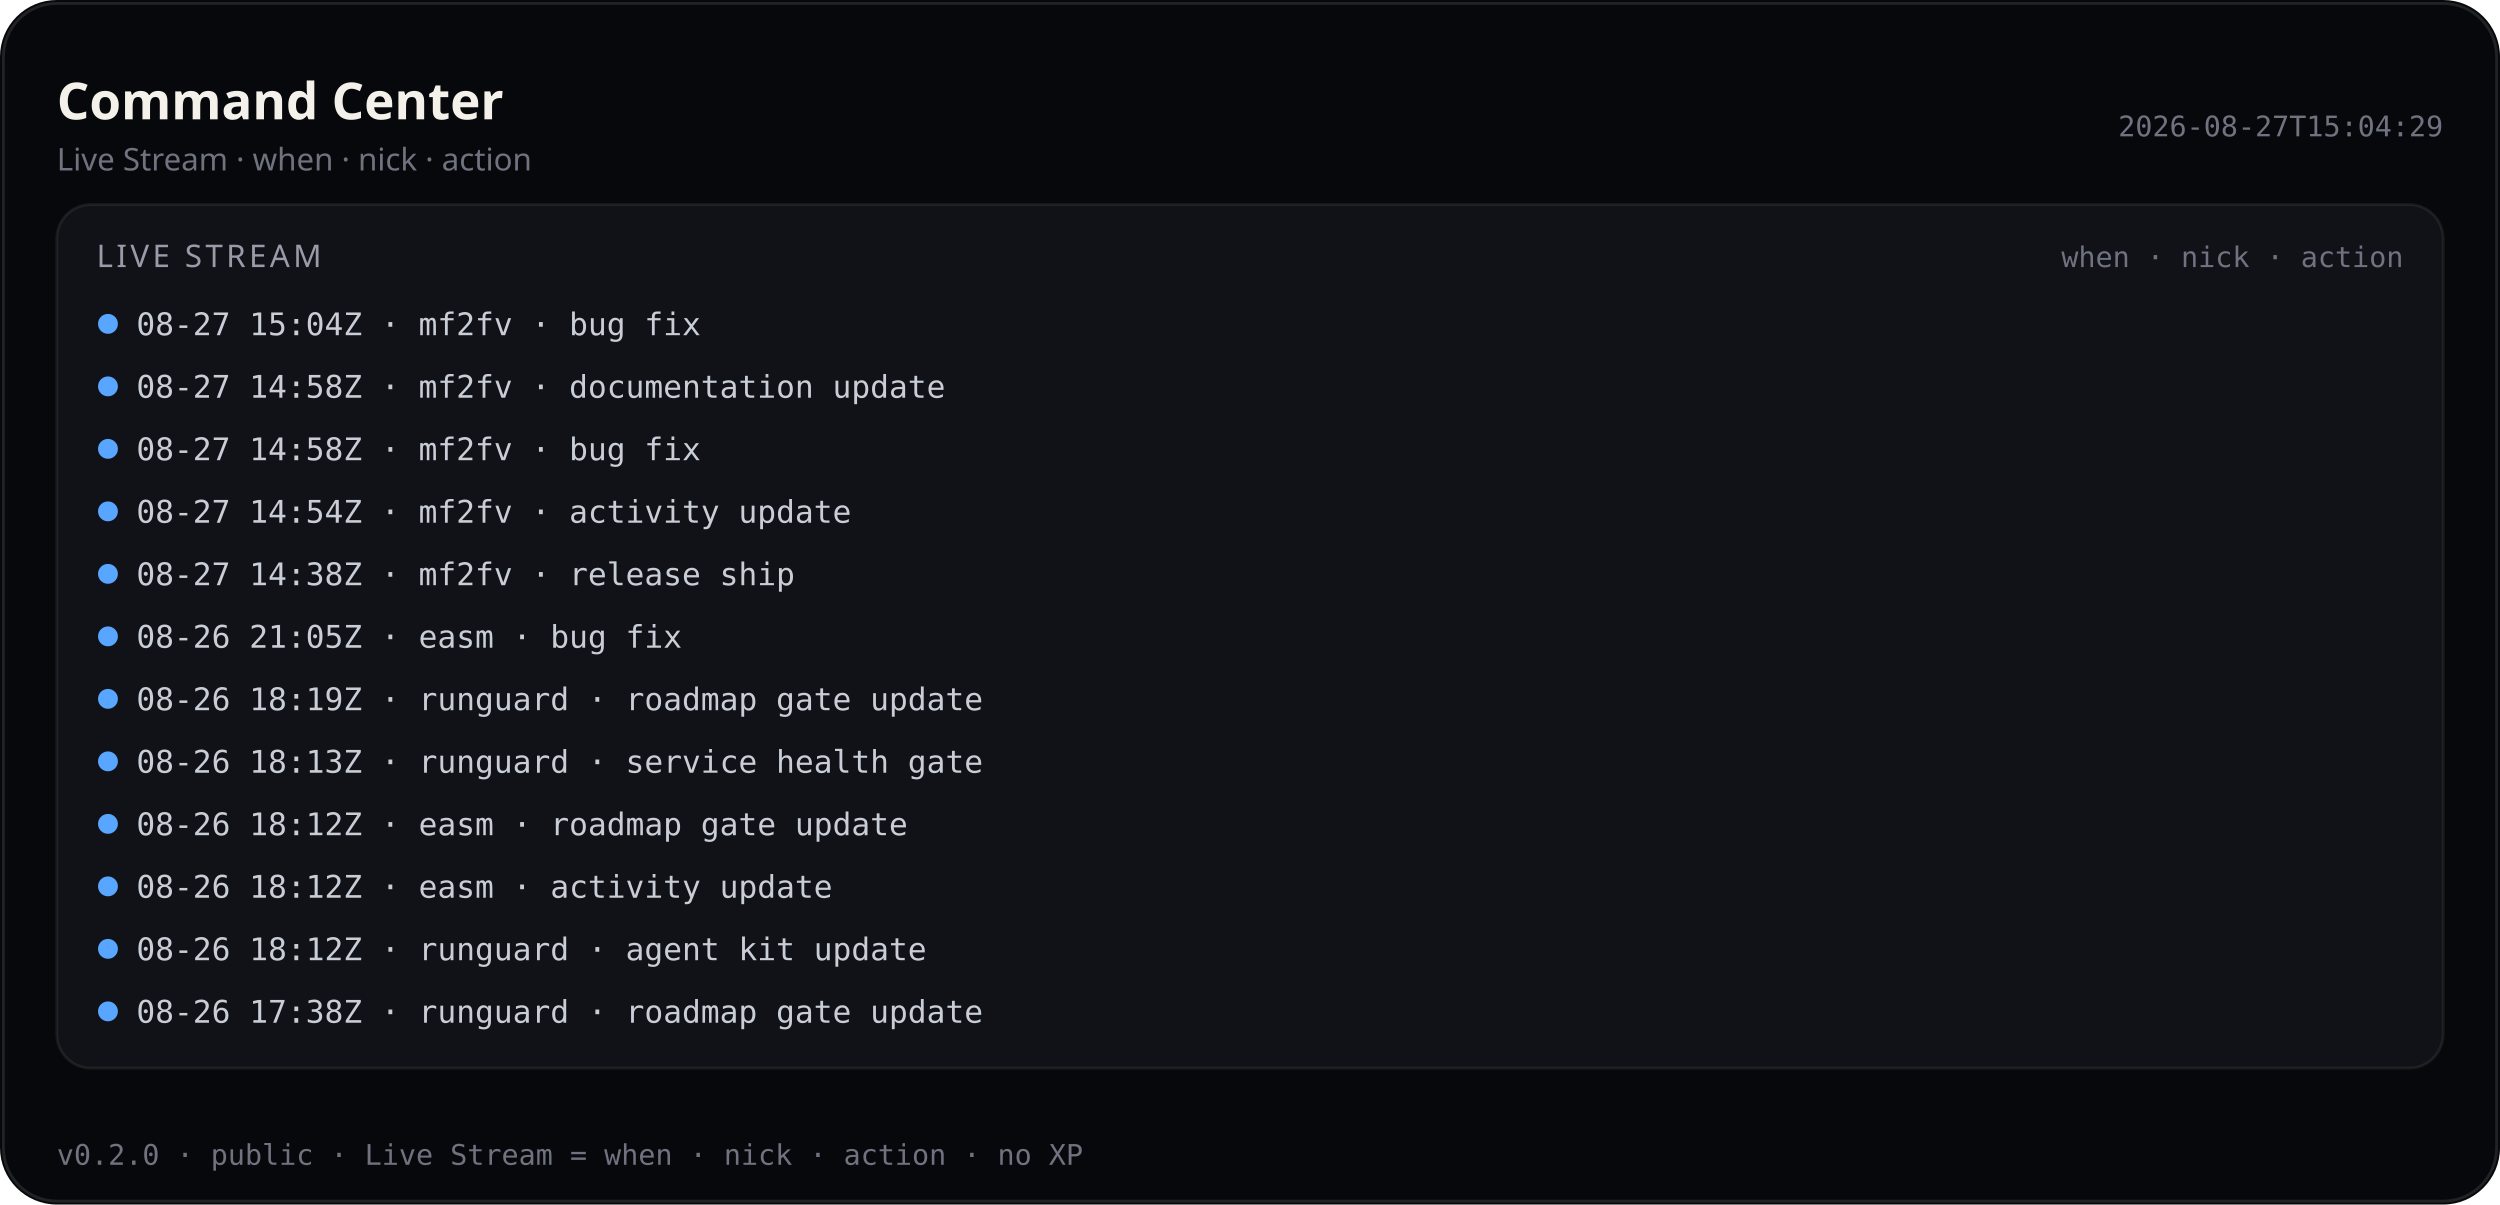
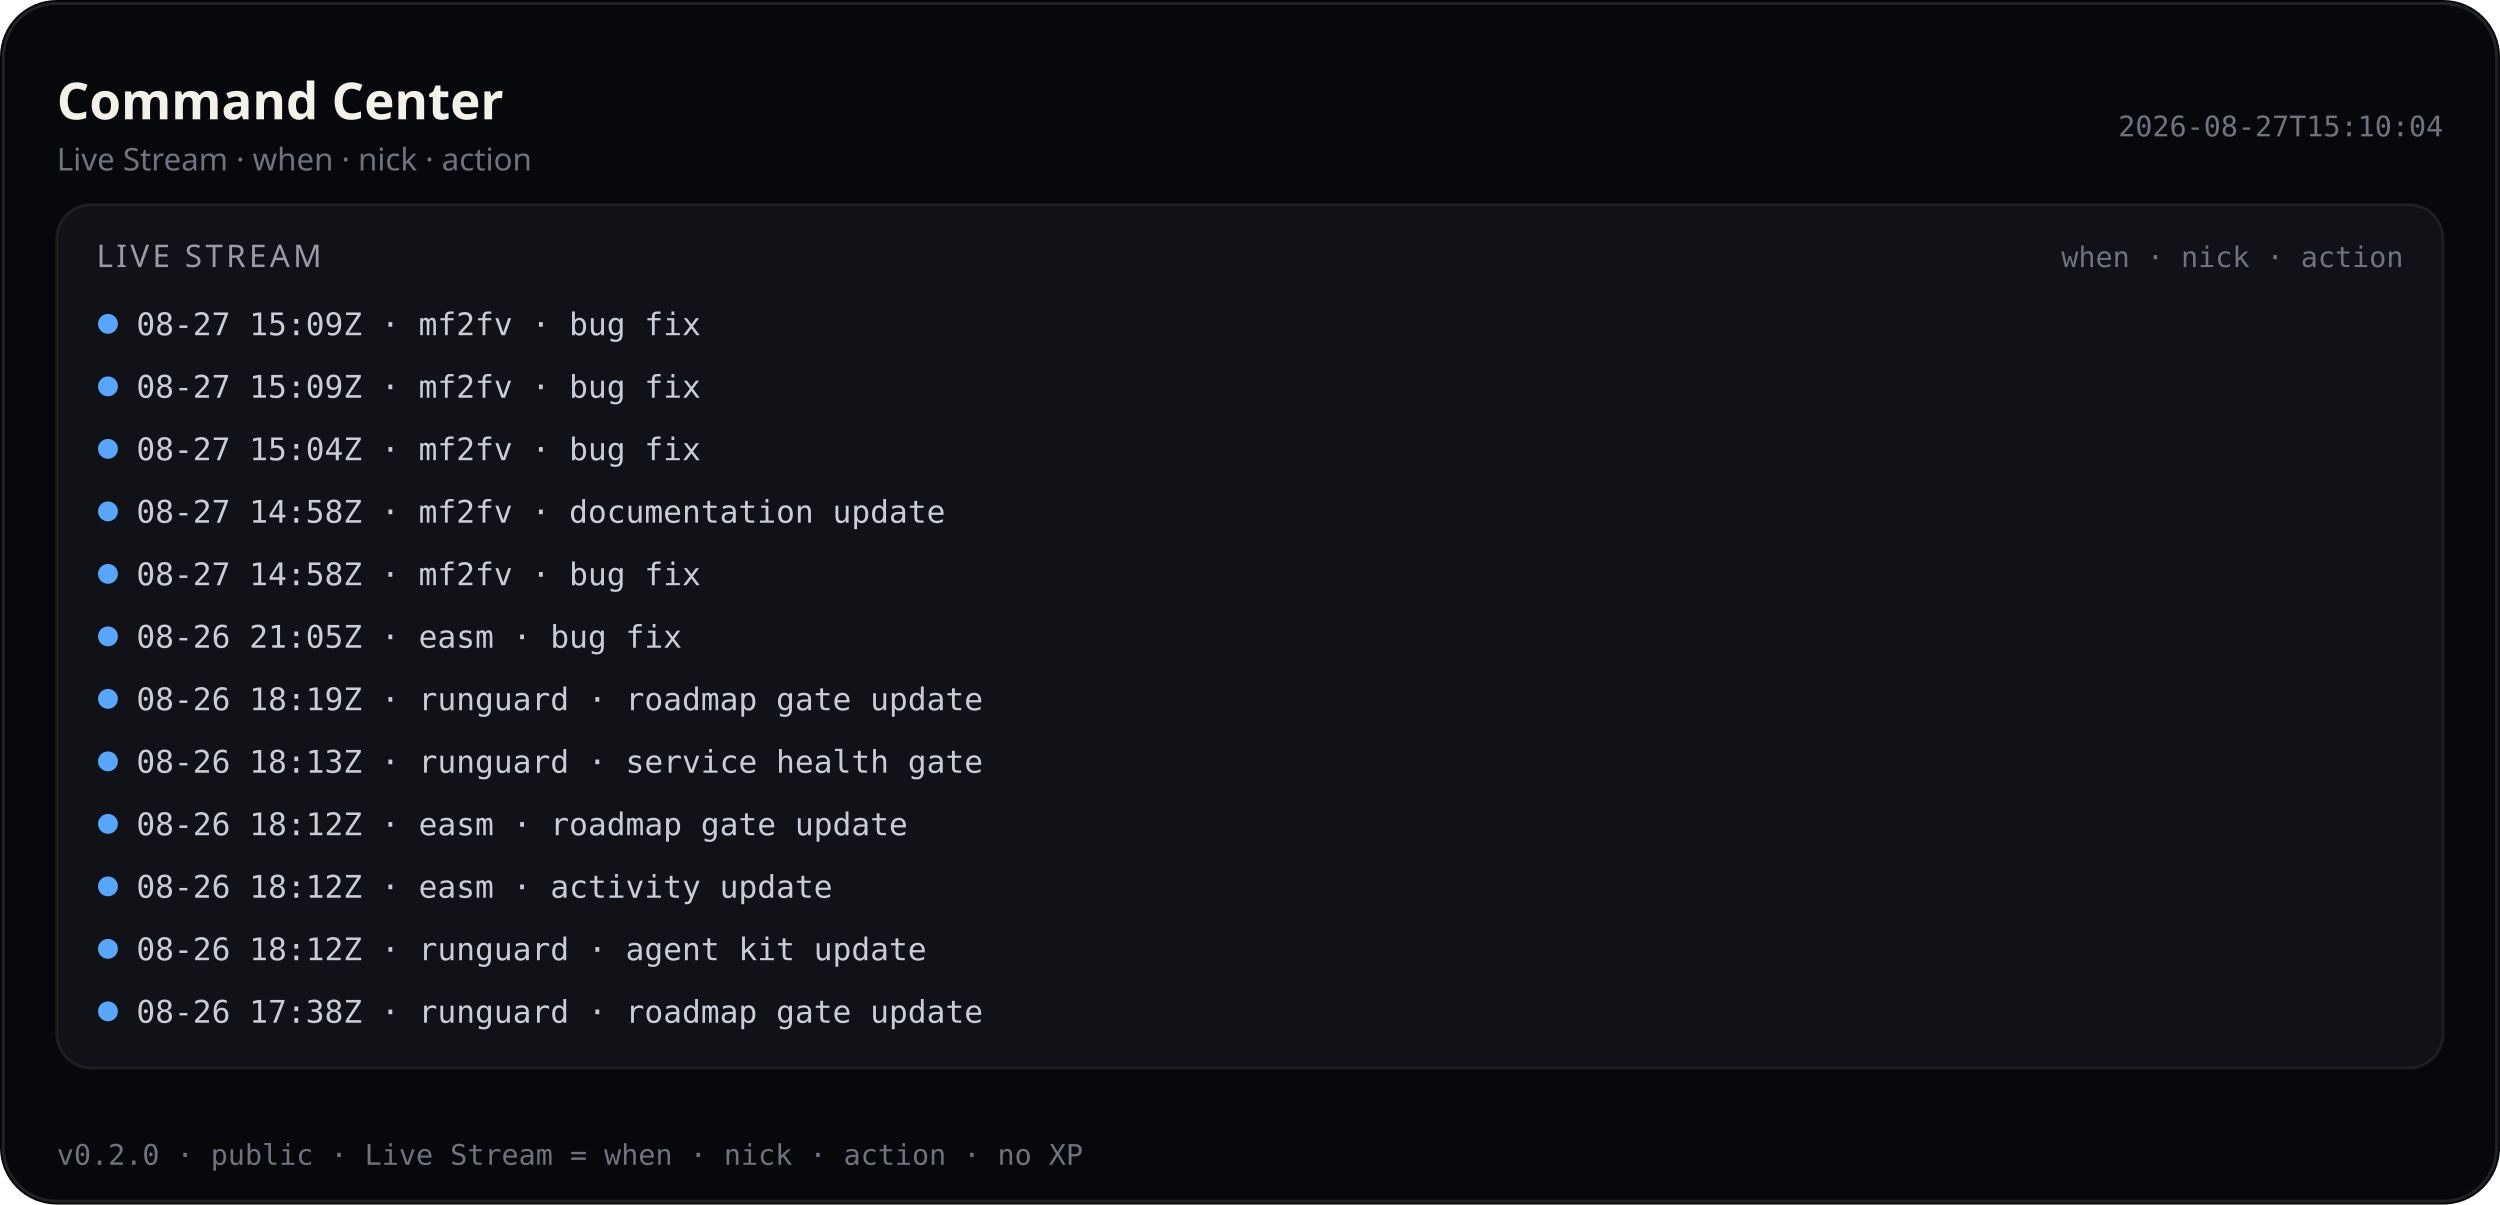
<svg xmlns="http://www.w3.org/2000/svg" viewBox="0 0 880 424" width="880" height="424" role="img" aria-label="Command Center — Live Stream (public)">
  <rect width="880" height="424" rx="20" fill="#07080b" />
  <rect x="1.2" y="1.2" width="877.6" height="421.6" rx="18.8" fill="none" stroke="rgba(232,228,214,0.12)" />
  <text x="20" y="42" fill="#f4f1ea" font-size="18" font-family="ui-sans-serif, system-ui, sans-serif" font-weight="600">Command Center</text>
  <text x="20" y="60" fill="#6f7380" font-size="11" font-family="ui-sans-serif, system-ui, sans-serif">Live Stream · when · nick · action</text>
-   <text x="860" y="48" fill="#6f7380" font-size="10" text-anchor="end" font-family="ui-monospace, SFMono-Regular, monospace">2026-08-27T15:04:29</text>
+   <text x="860" y="48" fill="#6f7380" font-size="10" text-anchor="end" font-family="ui-monospace, SFMono-Regular, monospace">2026-08-27T15:10:04</text>
  <rect x="20" y="72" width="840" height="304" rx="12" fill="#101218" stroke="rgba(232,228,214,0.08)" />
  <text x="34" y="94" fill="#9a9aa8" font-size="11" font-family="ui-sans-serif, system-ui, sans-serif" letter-spacing="1.2">LIVE STREAM</text>
  <text x="846" y="94" fill="#6f7380" font-size="10" text-anchor="end" font-family="ui-monospace, SFMono-Regular, monospace">when · nick · action</text>
  <defs>
    <clipPath id="live-stream-clip-pub">
      <rect x="20" y="72" width="840" height="304" />
    </clipPath>
  </defs>
  <g clip-path="url(#live-stream-clip-pub)">
    <circle cx="38" cy="114" r="3.5" fill="#58a6ff" />
-     <text x="48" y="118" fill="#c9cdd6" font-size="11" font-family="ui-monospace, SFMono-Regular, monospace">08-27 15:04Z · mf2fv · bug fix</text>
+     <text x="48" y="118" fill="#c9cdd6" font-size="11" font-family="ui-monospace, SFMono-Regular, monospace">08-27 15:09Z · mf2fv · bug fix</text>
    <circle cx="38" cy="136" r="3.5" fill="#58a6ff" />
-     <text x="48" y="140" fill="#c9cdd6" font-size="11" font-family="ui-monospace, SFMono-Regular, monospace">08-27 14:58Z · mf2fv · documentation update</text>
+     <text x="48" y="140" fill="#c9cdd6" font-size="11" font-family="ui-monospace, SFMono-Regular, monospace">08-27 15:09Z · mf2fv · bug fix</text>
    <circle cx="38" cy="158" r="3.5" fill="#58a6ff" />
-     <text x="48" y="162" fill="#c9cdd6" font-size="11" font-family="ui-monospace, SFMono-Regular, monospace">08-27 14:58Z · mf2fv · bug fix</text>
+     <text x="48" y="162" fill="#c9cdd6" font-size="11" font-family="ui-monospace, SFMono-Regular, monospace">08-27 15:04Z · mf2fv · bug fix</text>
    <circle cx="38" cy="180" r="3.5" fill="#58a6ff" />
-     <text x="48" y="184" fill="#c9cdd6" font-size="11" font-family="ui-monospace, SFMono-Regular, monospace">08-27 14:54Z · mf2fv · activity update</text>
+     <text x="48" y="184" fill="#c9cdd6" font-size="11" font-family="ui-monospace, SFMono-Regular, monospace">08-27 14:58Z · mf2fv · documentation update</text>
    <circle cx="38" cy="202" r="3.5" fill="#58a6ff" />
-     <text x="48" y="206" fill="#c9cdd6" font-size="11" font-family="ui-monospace, SFMono-Regular, monospace">08-27 14:38Z · mf2fv · release ship</text>
+     <text x="48" y="206" fill="#c9cdd6" font-size="11" font-family="ui-monospace, SFMono-Regular, monospace">08-27 14:58Z · mf2fv · bug fix</text>
    <circle cx="38" cy="224" r="3.5" fill="#58a6ff" />
    <text x="48" y="228" fill="#c9cdd6" font-size="11" font-family="ui-monospace, SFMono-Regular, monospace">08-26 21:05Z · easm · bug fix</text>
    <circle cx="38" cy="246" r="3.5" fill="#58a6ff" />
    <text x="48" y="250" fill="#c9cdd6" font-size="11" font-family="ui-monospace, SFMono-Regular, monospace">08-26 18:19Z · runguard · roadmap gate update</text>
    <circle cx="38" cy="268" r="3.5" fill="#58a6ff" />
    <text x="48" y="272" fill="#c9cdd6" font-size="11" font-family="ui-monospace, SFMono-Regular, monospace">08-26 18:13Z · runguard · service health gate</text>
    <circle cx="38" cy="290" r="3.5" fill="#58a6ff" />
    <text x="48" y="294" fill="#c9cdd6" font-size="11" font-family="ui-monospace, SFMono-Regular, monospace">08-26 18:12Z · easm · roadmap gate update</text>
    <circle cx="38" cy="312" r="3.5" fill="#58a6ff" />
    <text x="48" y="316" fill="#c9cdd6" font-size="11" font-family="ui-monospace, SFMono-Regular, monospace">08-26 18:12Z · easm · activity update</text>
    <circle cx="38" cy="334" r="3.5" fill="#58a6ff" />
    <text x="48" y="338" fill="#c9cdd6" font-size="11" font-family="ui-monospace, SFMono-Regular, monospace">08-26 18:12Z · runguard · agent kit update</text>
    <circle cx="38" cy="356" r="3.5" fill="#58a6ff" />
    <text x="48" y="360" fill="#c9cdd6" font-size="11" font-family="ui-monospace, SFMono-Regular, monospace">08-26 17:38Z · runguard · roadmap gate update</text>
  </g>
  <text x="20" y="410" fill="#6f7380" font-size="10" font-family="ui-monospace, SFMono-Regular, monospace">v0.2.0 · public · Live Stream = when · nick · action · no XP</text>
</svg>
